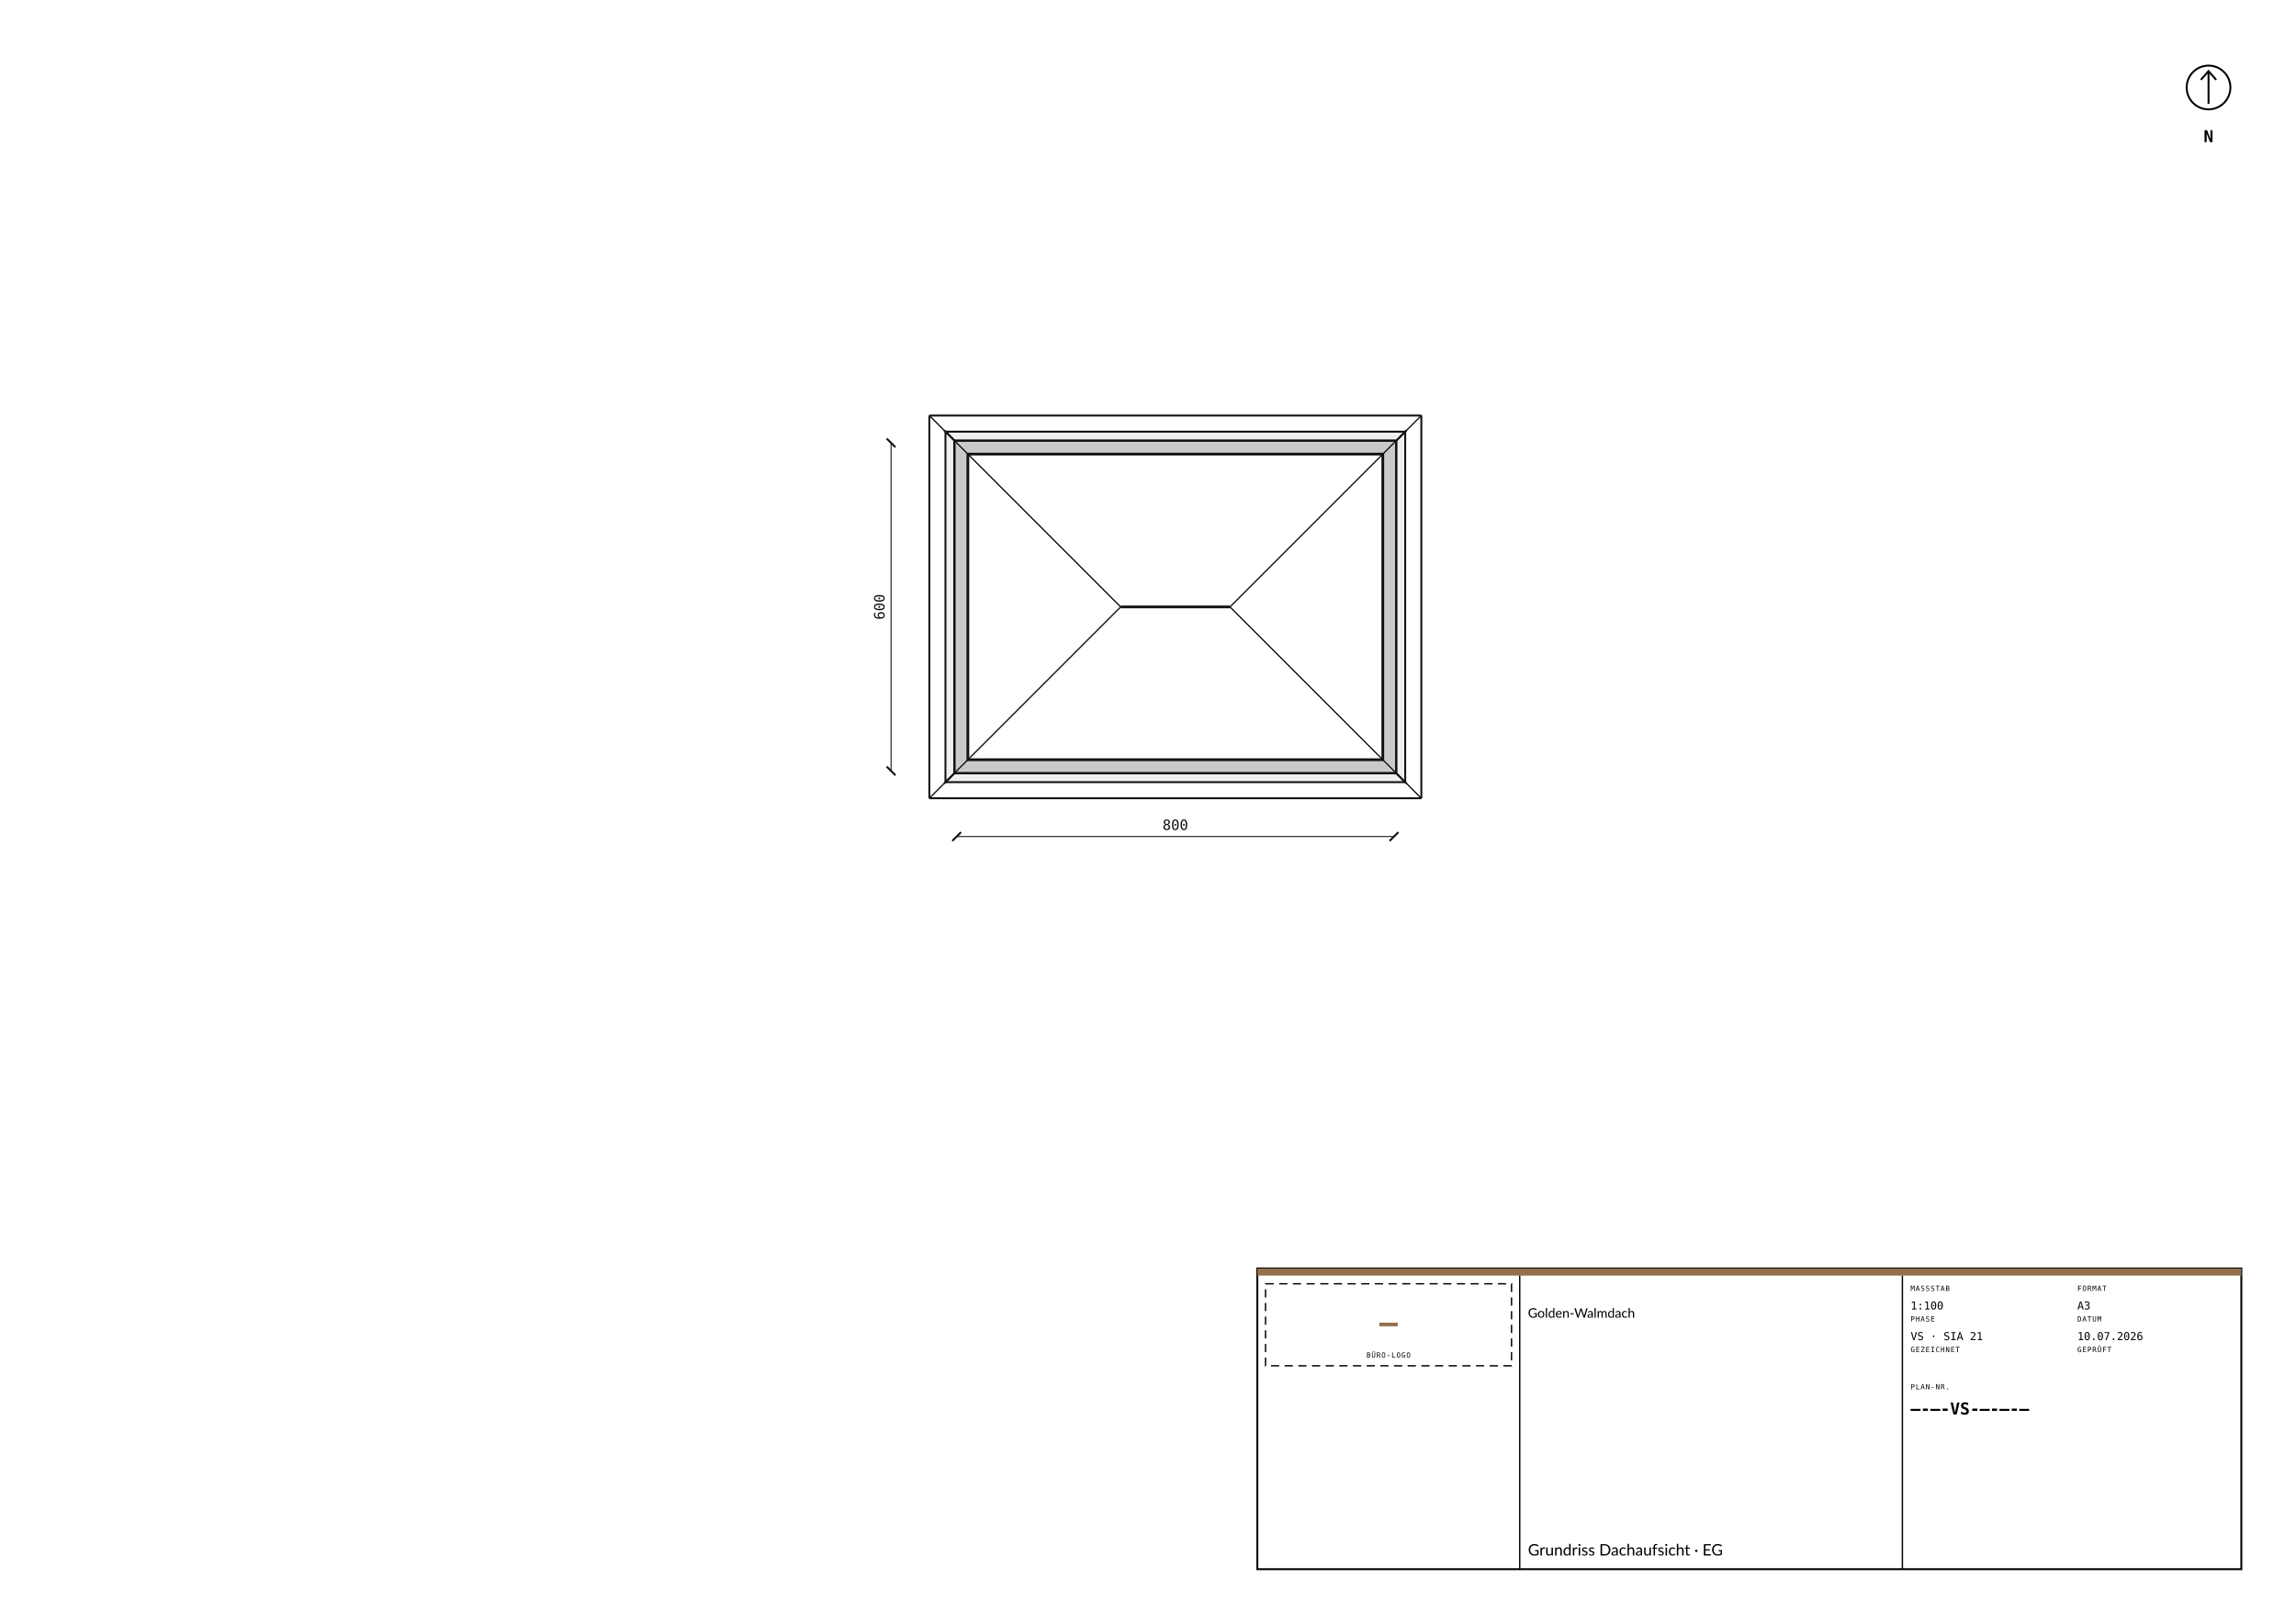
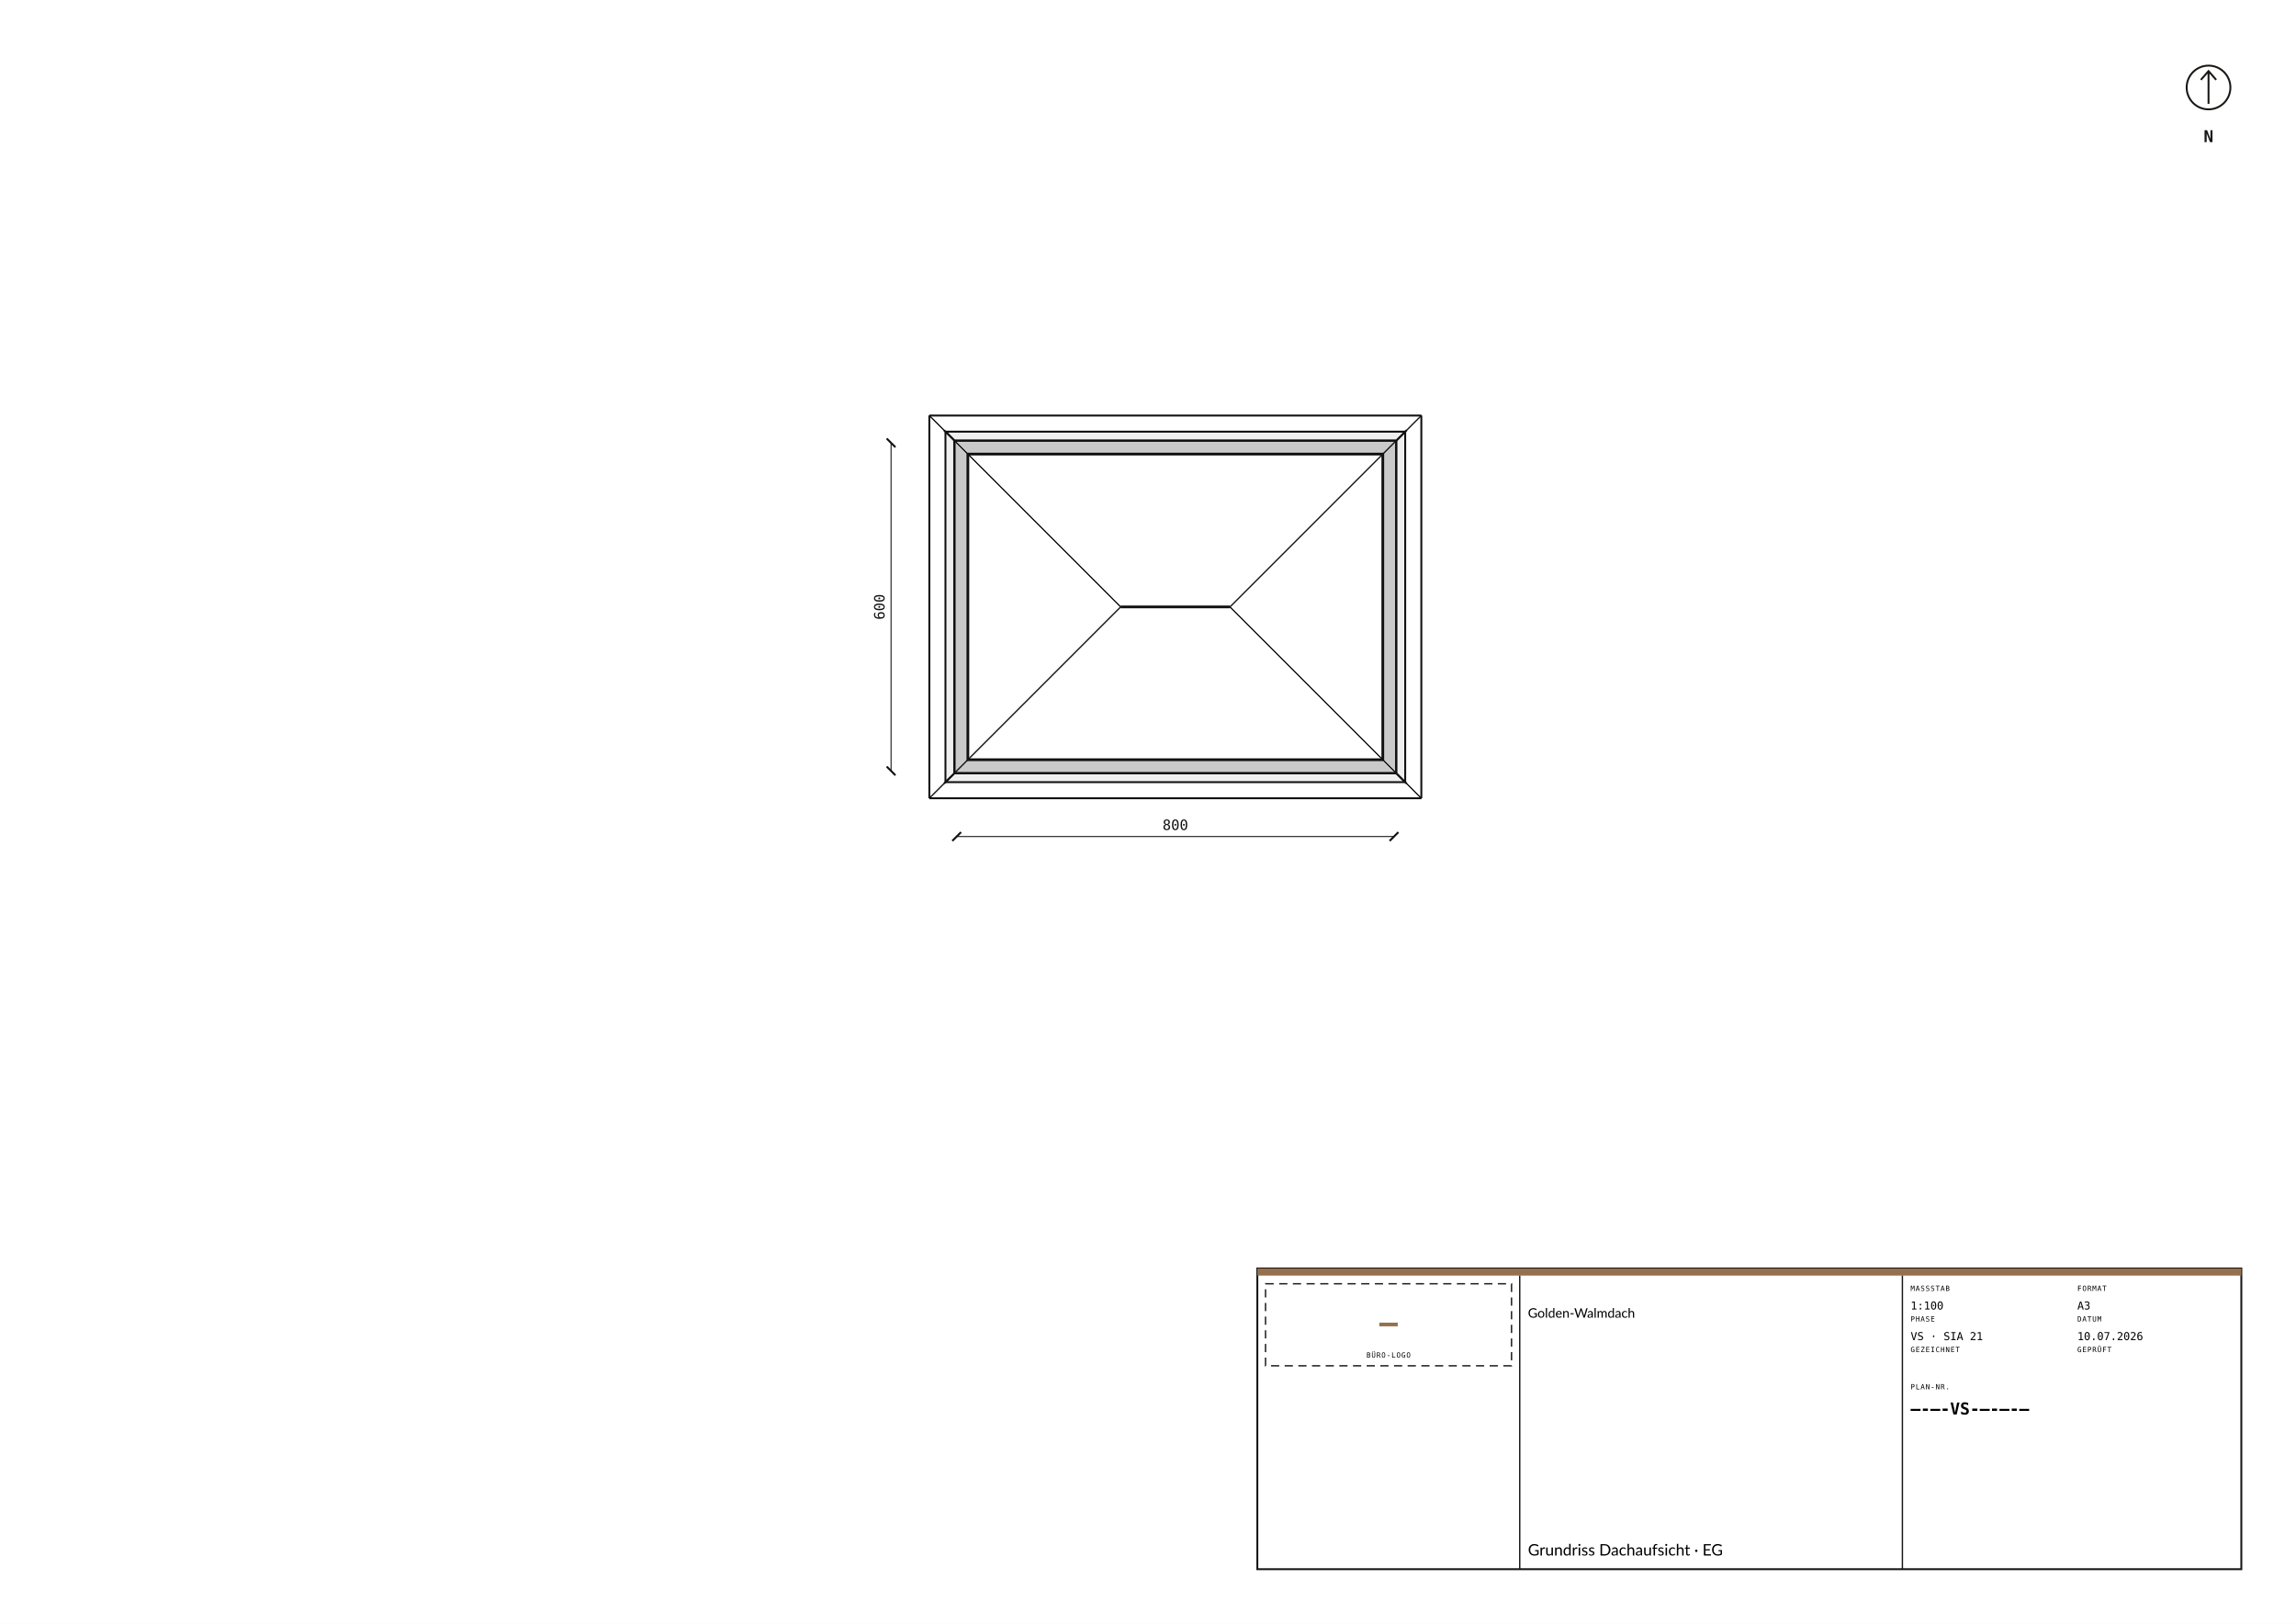
<svg xmlns="http://www.w3.org/2000/svg" width="420mm" height="297mm" viewBox="0 0 420 297" font-family="Helvetica, Arial, sans-serif">
  <rect width="420" height="297" fill="white" />
  <g transform="translate(175.00, 141.00) scale(0.01)">
    <path d="M 8045 45 L 8045 -6045 L -45 -6045 L -45 45 Z M 205 -5795 L 7795 -5795 L 7795 -205 L 205 -205 Z" fill-rule="evenodd" fill="#c9c9c9" stroke="#111" stroke-width="50" />
    <path d="M -45 45 L 8045 45 L 8205 205 L -205 205 Z" fill-rule="evenodd" fill="#efefef" stroke="#111" stroke-width="35" />
    <path d="M 8045 45 L 8045 -6045 L 8205 -6205 L 8205 205 Z" fill-rule="evenodd" fill="#efefef" stroke="#111" stroke-width="35" />
    <path d="M 8045 -6045 L -45 -6045 L -205 -6205 L 8205 -6205 Z" fill-rule="evenodd" fill="#efefef" stroke="#111" stroke-width="35" />
    <path d="M -45 -6045 L -45 45 L -205 205 L -205 -6205 Z" fill-rule="evenodd" fill="#efefef" stroke="#111" stroke-width="35" />
    <line x1="8500" y1="-6500" x2="-500" y2="-6500" stroke="#111" stroke-width="35" />
    <line x1="-500" y1="-6500" x2="3000" y2="-3000" stroke="#111" stroke-width="18" />
    <line x1="5000" y1="-3000" x2="8500" y2="-6500" stroke="#111" stroke-width="18" />
    <line x1="-500" y1="-6500" x2="-500" y2="500" stroke="#111" stroke-width="35" />
    <line x1="-500" y1="500" x2="3000" y2="-3000" stroke="#111" stroke-width="18" />
    <line x1="3000" y1="-3000" x2="-500" y2="-6500" stroke="#111" stroke-width="18" />
    <line x1="-500" y1="500" x2="8500" y2="500" stroke="#111" stroke-width="35" />
    <line x1="8500" y1="500" x2="5000" y2="-3000" stroke="#111" stroke-width="18" />
    <line x1="3000" y1="-3000" x2="-500" y2="500" stroke="#111" stroke-width="18" />
    <line x1="8500" y1="500" x2="8500" y2="-6500" stroke="#111" stroke-width="35" />
    <line x1="8500" y1="-6500" x2="5000" y2="-3000" stroke="#111" stroke-width="18" />
    <line x1="5000" y1="-3000" x2="8500" y2="500" stroke="#111" stroke-width="18" />
    <line x1="5000" y1="-3000" x2="3000" y2="-3000" stroke="#111" stroke-width="50" />
    <g stroke="#111" fill="#111">
      <line x1="0" y1="1200" x2="8000" y2="1200" stroke-width="18" />
      <line x1="-80" y1="1280" x2="80" y2="1120" stroke-width="36" />
      <line x1="7920" y1="1280" x2="8080" y2="1120" stroke-width="36" />
      <text x="4000" y="1080" text-anchor="middle" font-size="260" font-family="'IBM Plex Mono', ui-monospace, monospace" stroke="none">800</text>
    </g>
    <g stroke="#111" fill="#111">
      <line x1="-1200" y1="0" x2="-1200" y2="-6000" stroke-width="18" />
      <line x1="-1280" y1="-80" x2="-1120" y2="80" stroke-width="36" />
      <line x1="-1280" y1="-6080" x2="-1120" y2="-5920" stroke-width="36" />
      <text x="-1320" y="-3000" text-anchor="middle" font-size="260" font-family="'IBM Plex Mono', ui-monospace, monospace" stroke="none" transform="rotate(-90 -1320 -3000)">600</text>
    </g>
  </g>
-   <g data-teil="nordpfeil" stroke="black" fill="none" stroke-width="0.35">
+   <g data-teil="nordpfeil" stroke="#1A1815" fill="none" stroke-width="0.35">
    <circle cx="404.00" cy="16.00" r="4" />
    <path d="M 404.00 19.00 L 404.00 13.00 M 402.60 14.60 L 404.00 13.00 L 405.40 14.60" />
-     <text x="404.00" y="26.00" text-anchor="middle" font-family="'IBM Plex Mono', ui-monospace, monospace" font-size="3" font-feature-settings="'tnum'" font-weight="bold" stroke="none" fill="black">N</text>
+     <text x="404.00" y="26.00" text-anchor="middle" font-family="'IBM Plex Mono', ui-monospace, monospace" font-size="3" font-feature-settings="'tnum'" font-weight="bold" stroke="none" fill="#1A1815">N</text>
  </g>
  <g data-teil="plankopf">
-     <rect x="230" y="232" width="180" height="55" fill="white" stroke="black" stroke-width="0.35" />
+     <rect x="230" y="232" width="180" height="55" fill="white" stroke="#1A1815" stroke-width="0.35" />
    <rect x="230" y="232" width="180" height="1.3" fill="#94704F" />
-     <line x1="278" y1="233.3" x2="278" y2="287" stroke="black" stroke-width="0.25" />
-     <line x1="348" y1="233.3" x2="348" y2="287" stroke="black" stroke-width="0.25" />
-     <rect x="231.5" y="234.8" width="45" height="15" fill="none" stroke="black" stroke-width="0.25" stroke-dasharray="1.5 1" />
+     <line x1="278" y1="233.3" x2="278" y2="287" stroke="#1A1815" stroke-width="0.25" />
+     <line x1="348" y1="233.3" x2="348" y2="287" stroke="#1A1815" stroke-width="0.25" />
+     <rect x="231.5" y="234.8" width="45" height="15" fill="none" stroke="#1A1815" stroke-width="0.25" stroke-dasharray="1.5 1" />
    <text x="254.00" y="243.80" text-anchor="middle" font-family="'IBM Plex Mono', ui-monospace, monospace" font-size="5.6" font-feature-settings="'tnum'" font-weight="bold" fill="#94704F">—</text>
    <text x="254.00" y="248.30" text-anchor="middle" font-family="'IBM Plex Mono', ui-monospace, monospace" font-size="1.3" font-feature-settings="'tnum'" letter-spacing="0.1em">BÜRO-LOGO</text>
    <text x="279.50" y="241.00" text-anchor="start" font-family="'Lato', Helvetica, Arial, sans-serif" font-size="2.4">Golden-Walmdach</text>
    <text x="279.50" y="284.50" text-anchor="start" font-family="'Lato', Helvetica, Arial, sans-serif" font-size="2.9">Grundriss Dachaufsicht · EG</text>
    <text x="349.50" y="236.10" text-anchor="start" font-family="'IBM Plex Mono', ui-monospace, monospace" font-size="1.3" font-feature-settings="'tnum'" letter-spacing="0.1em">MASSSTAB</text>
    <text x="349.50" y="239.50" text-anchor="start" font-family="'IBM Plex Mono', ui-monospace, monospace" font-size="2" font-feature-settings="'tnum'">1:100</text>
    <text x="380.00" y="236.10" text-anchor="start" font-family="'IBM Plex Mono', ui-monospace, monospace" font-size="1.3" font-feature-settings="'tnum'" letter-spacing="0.1em">FORMAT</text>
    <text x="380.00" y="239.50" text-anchor="start" font-family="'IBM Plex Mono', ui-monospace, monospace" font-size="2" font-feature-settings="'tnum'">A3</text>
    <text x="349.50" y="241.70" text-anchor="start" font-family="'IBM Plex Mono', ui-monospace, monospace" font-size="1.3" font-feature-settings="'tnum'" letter-spacing="0.1em">PHASE</text>
    <text x="349.50" y="245.10" text-anchor="start" font-family="'IBM Plex Mono', ui-monospace, monospace" font-size="2" font-feature-settings="'tnum'">VS · SIA 21</text>
    <text x="380.00" y="241.70" text-anchor="start" font-family="'IBM Plex Mono', ui-monospace, monospace" font-size="1.3" font-feature-settings="'tnum'" letter-spacing="0.1em">DATUM</text>
    <text x="380.00" y="245.10" text-anchor="start" font-family="'IBM Plex Mono', ui-monospace, monospace" font-size="2" font-feature-settings="'tnum'">10.07.2026</text>
    <text x="349.50" y="247.30" text-anchor="start" font-family="'IBM Plex Mono', ui-monospace, monospace" font-size="1.3" font-feature-settings="'tnum'" letter-spacing="0.1em">GEZEICHNET</text>
    <text x="380.00" y="247.30" text-anchor="start" font-family="'IBM Plex Mono', ui-monospace, monospace" font-size="1.3" font-feature-settings="'tnum'" letter-spacing="0.1em">GEPRÜFT</text>
    <text x="349.50" y="254.10" text-anchor="start" font-family="'IBM Plex Mono', ui-monospace, monospace" font-size="1.3" font-feature-settings="'tnum'" letter-spacing="0.1em">PLAN-NR.</text>
    <text x="349.50" y="258.70" text-anchor="start" font-family="'IBM Plex Mono', ui-monospace, monospace" font-size="3" font-feature-settings="'tnum'" font-weight="bold">—-—-VS-—-—-—</text>
  </g>
</svg>
